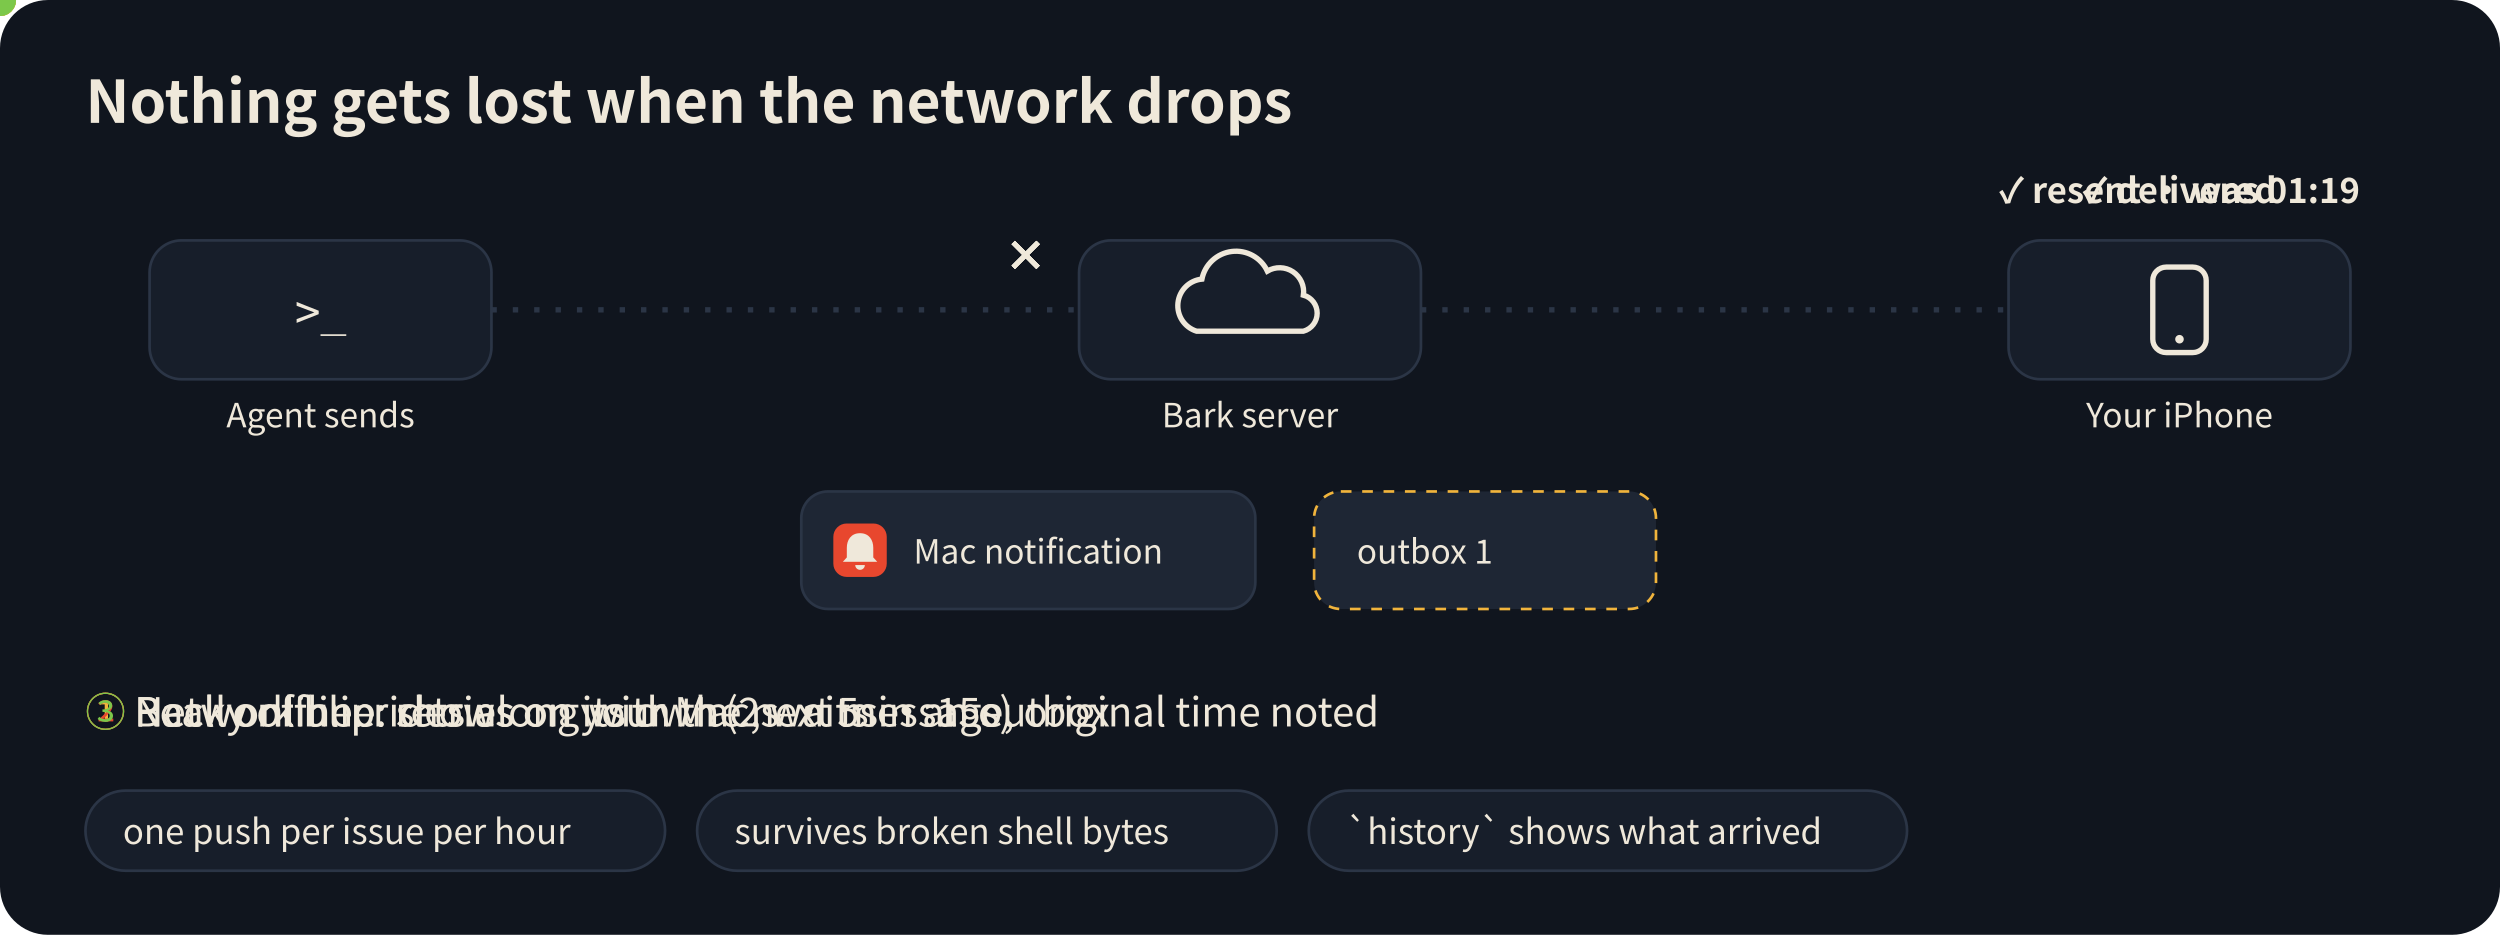
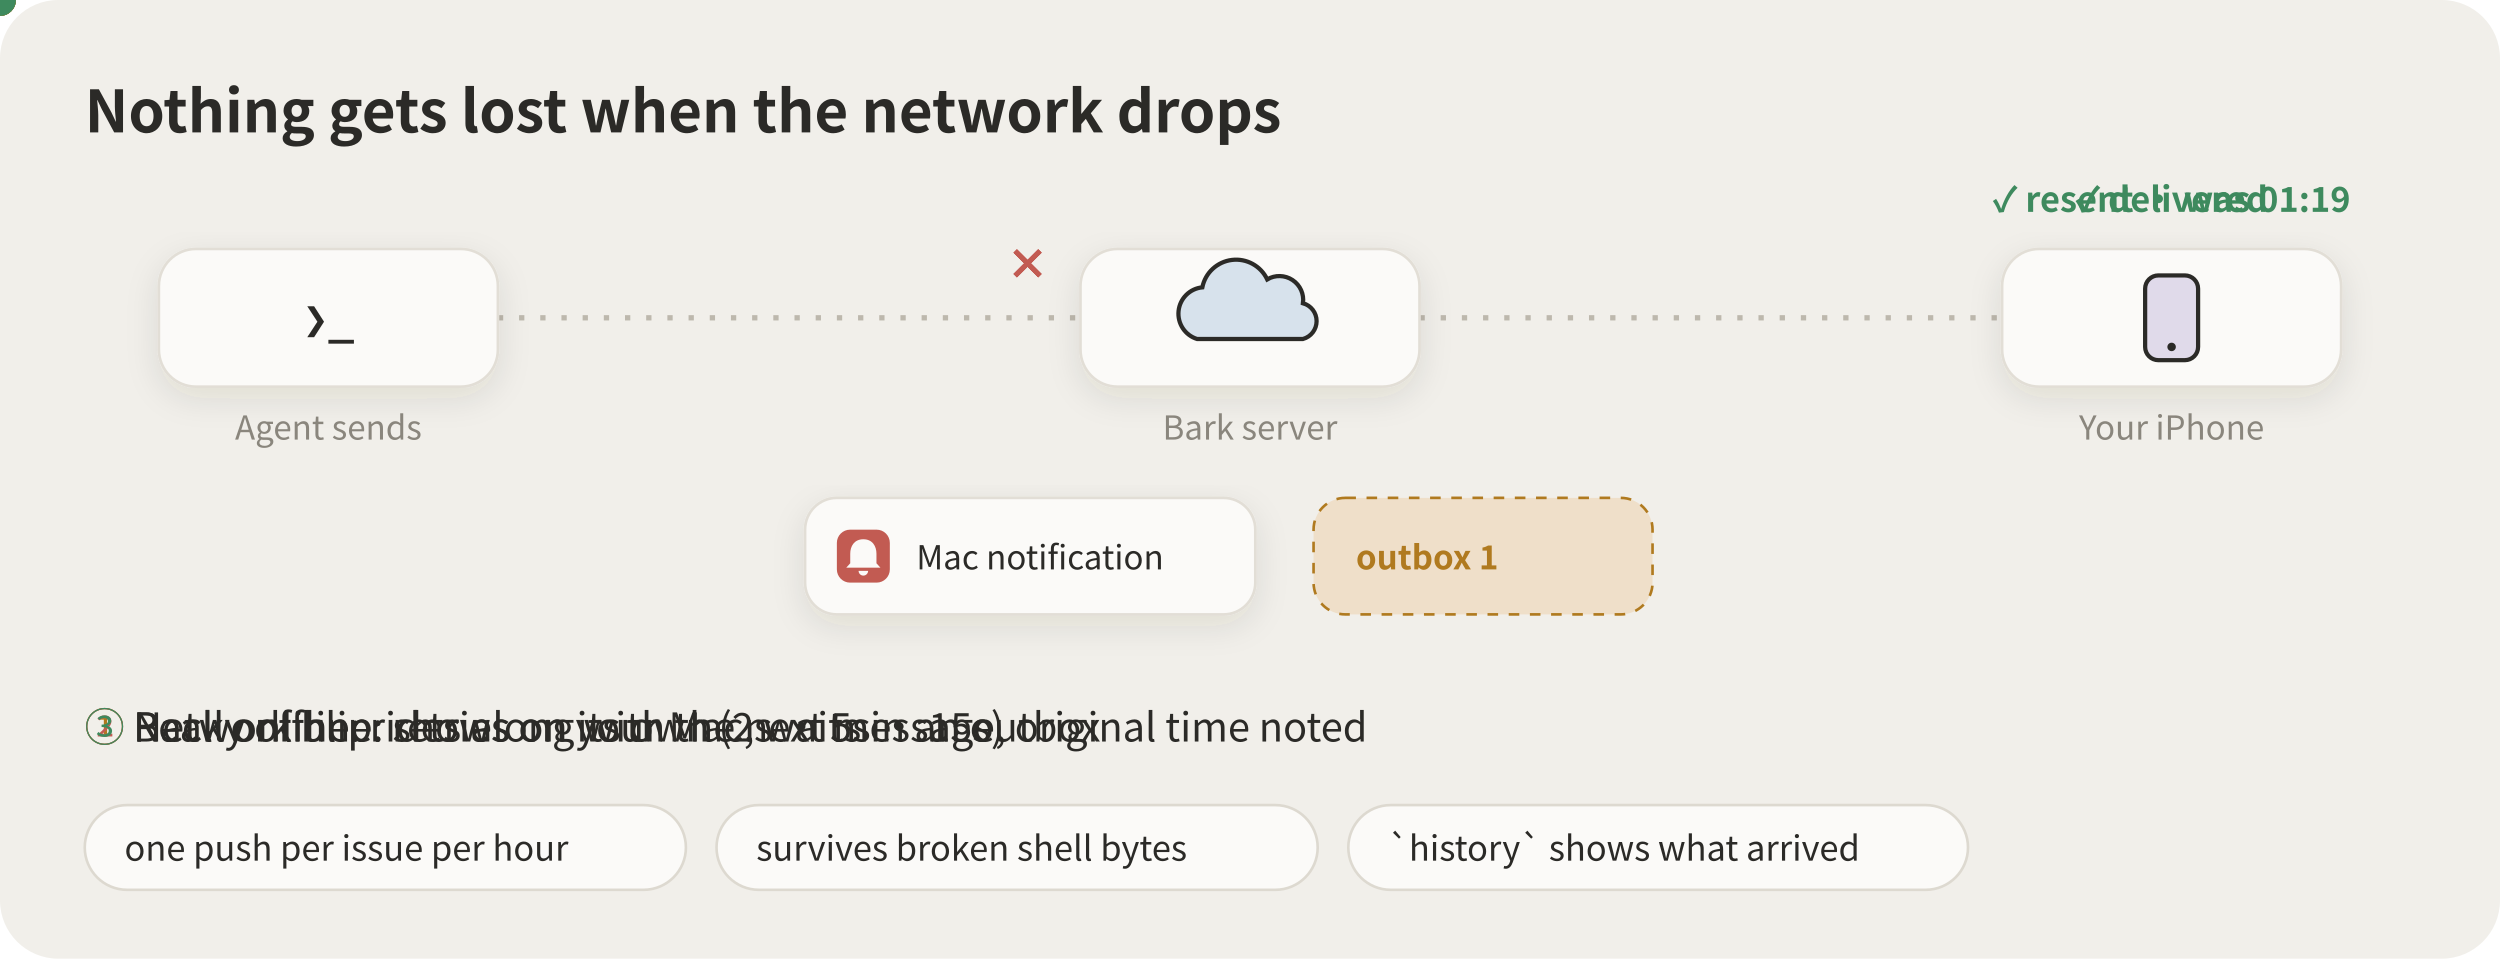
- <svg xmlns="http://www.w3.org/2000/svg" viewBox="0 0 936 350" width="936" height="350" role="img" aria-label="Nothing gets lost when the network drops">
+ <svg xmlns="http://www.w3.org/2000/svg" viewBox="0 0 944 362" width="944" height="362" role="img" aria-label="Nothing gets lost when the network drops">
+   <defs>
+     <filter id="sh" x="-15%" y="-15%" width="130%" height="140%">
+       <feDropShadow dx="0" dy="14" stdDeviation="16" flood-color="#3A3326" flood-opacity=".16" />
+     </filter>
+     <filter id="sh2" x="-10%" y="-20%" width="120%" height="160%">
+       <feDropShadow dx="0" dy="4" stdDeviation="6" flood-color="#3A3326" flood-opacity=".10" />
+     </filter>
+     <linearGradient id="wall" x1="0" y1="0" x2=".35" y2="1">
+       <stop offset="0" stop-color="#D7E2EC" />
+       <stop offset=".55" stop-color="#E0DAEA" />
+       <stop offset="1" stop-color="#EFDFC9" />
+     </linearGradient>
+   </defs>
  <style>
- text{font-family:'PingFang SC','Hiragino Sans GB','Microsoft YaHei','Noto Sans CJK SC','Segoe UI',system-ui,sans-serif;fill:#efe8da}
- .mono{font-family:'SF Mono','JetBrains Mono',Menlo,Consolas,'PingFang SC','Microsoft YaHei',monospace}
+ svg{fill:#2B2A27}
+ text{font-family:-apple-system,BlinkMacSystemFont,'PingFang SC','Hiragino Sans GB','Noto Sans CJK SC','Microsoft YaHei','Segoe UI',sans-serif}
+ .mono{font-family:ui-monospace,'SF Mono','JetBrains Mono',Menlo,Consolas,'PingFang SC','Microsoft YaHei',monospace}
@keyframes x0{0%,9.17%{opacity:0;transform:translateY(0px)}10.00%,13.33%{opacity:1;transform:none}14.17%,100%{opacity:0;transform:none}}.x0{animation:x0 12s infinite both;transform-box:fill-box;transform-origin:center}
@keyframes x1{0%,18.33%{opacity:0;transform:translateY(0px)}19.17%,22.50%{opacity:1;transform:none}23.33%,100%{opacity:0;transform:none}}.x1{animation:x1 12s infinite both;transform-box:fill-box;transform-origin:center}
@keyframes ok1{0%,35.00%{opacity:0;transform:translateY(4px)}38.75%,43.33%{opacity:1;transform:none}47.08%,100%{opacity:0;transform:none}}.ok1{animation:ok1 12s infinite both;transform-box:fill-box;transform-origin:center}
@keyframes cap1{0%,2.50%{opacity:0;transform:translateY(4px)}6.25%,43.33%{opacity:1;transform:none}47.08%,100%{opacity:0;transform:none}}.cap1{animation:cap1 12s infinite both;transform-box:fill-box;transform-origin:center}
@keyframes cap2{0%,45.00%{opacity:0;transform:translateY(4px)}48.75%,71.67%{opacity:1;transform:none}75.42%,100%{opacity:0;transform:none}}.cap2{animation:cap2 12s infinite both;transform-box:fill-box;transform-origin:center}
@keyframes y0{0%,47.92%{opacity:0;transform:translateY(0px)}48.75%,52.50%{opacity:1;transform:none}53.33%,100%{opacity:0;transform:none}}.y0{animation:y0 12s infinite both;transform-box:fill-box;transform-origin:center}
@keyframes y1{0%,51.25%{opacity:0;transform:translateY(0px)}52.08%,55.83%{opacity:1;transform:none}56.67%,100%{opacity:0;transform:none}}.y1{animation:y1 12s infinite both;transform-box:fill-box;transform-origin:center}
@keyframes y2{0%,54.58%{opacity:0;transform:translateY(0px)}55.42%,59.17%{opacity:1;transform:none}60.00%,100%{opacity:0;transform:none}}.y2{animation:y2 12s infinite both;transform-box:fill-box;transform-origin:center}
@keyframes mac{0%,62.50%{opacity:0;transform:translateY(6px)}66.25%,95.00%{opacity:1;transform:none}98.75%,100%{opacity:0;transform:none}}.mac{animation:mac 12s infinite both;transform-box:fill-box;transform-origin:center}
@keyframes cap3{0%,73.33%{opacity:0;transform:translateY(4px)}77.08%,95.00%{opacity:1;transform:none}98.75%,100%{opacity:0;transform:none}}.cap3{animation:cap3 12s infinite both;transform-box:fill-box;transform-origin:center}
@keyframes resent{0%,85.00%{opacity:0;transform:translateY(4px)}88.75%,95.00%{opacity:1;transform:none}98.75%,100%{opacity:0;transform:none}}.resent{animation:resent 12s infinite both;transform-box:fill-box;transform-origin:center}
@media (prefers-reduced-motion: reduce){*{animation:none!important}}
</style>
-   <rect width="936" height="350" rx="18" fill="#10151e" />
-   <text x="32" y="46" font-size="22" font-weight="700">Nothing gets lost when the network drops</text>
-   <line x1="184" y1="116" x2="404" y2="116" stroke="#2b3546" stroke-width="2" stroke-dasharray="2 6" />
-   <line x1="532" y1="116" x2="752" y2="116" stroke="#2b3546" stroke-width="2" stroke-dasharray="2 6" />
-   <g transform="translate(120,116)">
-     <rect x="-64" y="-26" width="128" height="52" rx="12" fill="#171e2a" stroke="#2b3546" />
-     <text x="0" y="6" class="mono" font-size="16" text-anchor="middle" fill="#7cc84a">&gt;_</text>
-     <text x="0" y="44" font-size="12.5" text-anchor="middle" fill="#8d95a5">Agent sends</text>
+   <rect width="944" height="362" rx="22" fill="#F1EFEA" />
+   <text x="32" y="50" font-size="22" font-weight="700">Nothing gets lost when the network drops</text>
+   <line x1="188" y1="120" x2="408" y2="120" stroke="#BDB8AD" stroke-width="2" stroke-dasharray="2 6" />
+   <line x1="536" y1="120" x2="756" y2="120" stroke="#BDB8AD" stroke-width="2" stroke-dasharray="2 6" />
+   <g transform="translate(124,120)">
+     <rect x="-64" y="-26" width="128" height="52" rx="14" fill="#FBFAF8" stroke="#E2DED6" filter="url(#sh2)" />
+     <text x="0" y="6" class="mono" font-size="16" font-weight="700" text-anchor="middle" fill="#2B2A27">❯_</text>
+     <text x="0" y="46" font-size="12.5" text-anchor="middle" fill="#8A867D">Agent sends</text>
  </g>
-   <g transform="translate(468,116)">
-     <rect x="-64" y="-26" width="128" height="52" rx="12" fill="#171e2a" stroke="#2b3546" />
-     <path d="M-20 8 a10 10 0 0 1 2 -19.5 a13 13 0 0 1 24.5 -3 a9 9 0 0 1 13.5 9 a7 7 0 0 1 0 13.5 z" fill="none" stroke="#efe8da" stroke-width="2" />
-     <text x="0" y="44" font-size="12.5" text-anchor="middle" fill="#8d95a5">Bark server</text>
+   <g transform="translate(472,120)">
+     <rect x="-64" y="-26" width="128" height="52" rx="14" fill="#FBFAF8" stroke="#E2DED6" filter="url(#sh2)" />
+     <path d="M-20 8 a10 10 0 0 1 2 -19.5 a13 13 0 0 1 24.5 -3 a9 9 0 0 1 13.5 9 a7 7 0 0 1 0 13.5 z" fill="#D7E2EC" stroke="#2B2A27" stroke-width="1.6" />
+     <text x="0" y="46" font-size="12.5" text-anchor="middle" fill="#8A867D">Bark server</text>
  </g>
-   <g transform="translate(816,116)">
-     <rect x="-64" y="-26" width="128" height="52" rx="12" fill="#171e2a" stroke="#2b3546" />
-     <rect x="-10" y="-16" width="20" height="32" rx="5" fill="none" stroke="#efe8da" stroke-width="2" />
-     <circle cx="0" cy="11" r="1.6" fill="#efe8da" />
-     <text x="0" y="44" font-size="12.5" text-anchor="middle" fill="#8d95a5">Your iPhone</text>
+   <g transform="translate(820,120)">
+     <rect x="-64" y="-26" width="128" height="52" rx="14" fill="#FBFAF8" stroke="#E2DED6" filter="url(#sh2)" />
+     <rect x="-10" y="-16" width="20" height="32" rx="5" fill="#E0DAEA" stroke="#2B2A27" stroke-width="1.6" />
+     <circle cx="0" cy="11" r="1.6" fill="#2B2A27" />
+     <text x="0" y="46" font-size="12.5" text-anchor="middle" fill="#8A867D">Your iPhone</text>
  </g>
-   <circle r="6" fill="#f1b43c">
-     <animateMotion dur="12s" repeatCount="indefinite" path="M184 116 L398 116" keyPoints="0;0;1;1" keyTimes="0;0.033;0.092;1" calcMode="linear" />
+   <circle r="6" fill="#B07A1F">
+     <animateMotion dur="12s" repeatCount="indefinite" path="M188 120 L402 120" keyPoints="0;0;1;1" keyTimes="0;0.033;0.092;1" calcMode="linear" />
    <animate attributeName="opacity" dur="12s" repeatCount="indefinite" values="0;0;1;1;0;0" keyTimes="0;0.033;0.037;0.092;0.1;1" />
  </circle>
  <g class="x0">
-     <text x="384" y="102" font-size="18" font-weight="800" fill="#e8472e" text-anchor="middle">✕</text>
+     <text x="388" y="106" font-size="18" font-weight="800" fill="#C25B52" text-anchor="middle">✕</text>
  </g>
-   <circle r="6" fill="#f1b43c">
-     <animateMotion dur="12s" repeatCount="indefinite" path="M184 116 L398 116" keyPoints="0;0;1;1" keyTimes="0;0.125;0.183;1" calcMode="linear" />
+   <circle r="6" fill="#B07A1F">
+     <animateMotion dur="12s" repeatCount="indefinite" path="M188 120 L402 120" keyPoints="0;0;1;1" keyTimes="0;0.125;0.183;1" calcMode="linear" />
    <animate attributeName="opacity" dur="12s" repeatCount="indefinite" values="0;0;1;1;0;0" keyTimes="0;0.125;0.129;0.183;0.192;1" />
  </circle>
  <g class="x1">
-     <text x="384" y="102" font-size="18" font-weight="800" fill="#e8472e" text-anchor="middle">✕</text>
+     <text x="388" y="106" font-size="18" font-weight="800" fill="#C25B52" text-anchor="middle">✕</text>
  </g>
-   <circle r="6" fill="#7cc84a">
-     <animateMotion dur="12s" repeatCount="indefinite" path="M184 116 L752 116" keyPoints="0;0;1;1" keyTimes="0;0.217;0.35;1" calcMode="linear" />
+   <circle r="6" fill="#3E8A5E">
+     <animateMotion dur="12s" repeatCount="indefinite" path="M188 120 L756 120" keyPoints="0;0;1;1" keyTimes="0;0.217;0.35;1" calcMode="linear" />
    <animate attributeName="opacity" dur="12s" repeatCount="indefinite" values="0;0;1;1;0;0" keyTimes="0;0.217;0.221;0.35;0.358;1" />
  </circle>
  <g class="ok1">
-     <text x="816" y="76" font-size="13" font-weight="700" fill="#7cc84a" text-anchor="middle">✓ delivered</text>
+     <text x="820" y="80" font-size="13" font-weight="700" fill="#3E8A5E" text-anchor="middle">✓ delivered</text>
  </g>
  <g class="cap1">
-     <text x="32" y="272" font-size="15" fill="#efe8da">
-       <tspan fill="#f1b43c">①</tspan> Network blip: retries on its own (2s · 5s · 15s)</text>
+     <text x="32" y="280" font-size="15">
+       <tspan fill="#B07A1F">①</tspan> Network blip: retries on its own (2s · 5s · 15s)</text>
  </g>
  <g class="cap2">
-     <text x="32" y="272" font-size="15" fill="#efe8da">
-       <tspan fill="#e8472e">②</tspan> Really offline: shows on your Mac, waits in an outbox</text>
+     <text x="32" y="280" font-size="15">
+       <tspan fill="#C25B52">②</tspan> Really offline: shows on your Mac, waits in an outbox</text>
  </g>
-   <circle r="5" fill="#e8472e">
-     <animateMotion dur="12s" repeatCount="indefinite" path="M184 116 L398 116" keyPoints="0;0;1;1" keyTimes="0;0.45;0.479;1" />
+   <circle r="5" fill="#C25B52">
+     <animateMotion dur="12s" repeatCount="indefinite" path="M188 120 L402 120" keyPoints="0;0;1;1" keyTimes="0;0.45;0.479;1" />
    <animate attributeName="opacity" dur="12s" repeatCount="indefinite" values="0;0;1;1;0;0" keyTimes="0;0.45;0.454;0.479;0.483;1" />
  </circle>
-   <circle r="5" fill="#e8472e">
-     <animateMotion dur="12s" repeatCount="indefinite" path="M184 116 L398 116" keyPoints="0;0;1;1" keyTimes="0;0.483;0.512;1" />
+   <circle r="5" fill="#C25B52">
+     <animateMotion dur="12s" repeatCount="indefinite" path="M188 120 L402 120" keyPoints="0;0;1;1" keyTimes="0;0.483;0.512;1" />
    <animate attributeName="opacity" dur="12s" repeatCount="indefinite" values="0;0;1;1;0;0" keyTimes="0;0.483;0.487;0.512;0.517;1" />
  </circle>
-   <circle r="5" fill="#e8472e">
-     <animateMotion dur="12s" repeatCount="indefinite" path="M184 116 L398 116" keyPoints="0;0;1;1" keyTimes="0;0.517;0.546;1" />
+   <circle r="5" fill="#C25B52">
+     <animateMotion dur="12s" repeatCount="indefinite" path="M188 120 L402 120" keyPoints="0;0;1;1" keyTimes="0;0.517;0.546;1" />
    <animate attributeName="opacity" dur="12s" repeatCount="indefinite" values="0;0;1;1;0;0" keyTimes="0;0.517;0.521;0.546;0.55;1" />
  </circle>
  <g class="y0">
-     <text x="384" y="102" font-size="18" font-weight="800" fill="#e8472e" text-anchor="middle">✕</text>
+     <text x="388" y="106" font-size="18" font-weight="800" fill="#C25B52" text-anchor="middle">✕</text>
  </g>
  <g class="y1">
-     <text x="384" y="102" font-size="18" font-weight="800" fill="#e8472e" text-anchor="middle">✕</text>
+     <text x="388" y="106" font-size="18" font-weight="800" fill="#C25B52" text-anchor="middle">✕</text>
  </g>
  <g class="y2">
-     <text x="384" y="102" font-size="18" font-weight="800" fill="#e8472e" text-anchor="middle">✕</text>
+     <text x="388" y="106" font-size="18" font-weight="800" fill="#C25B52" text-anchor="middle">✕</text>
  </g>
-   <circle r="6" fill="#f1b43c">
-     <animateMotion dur="12s" repeatCount="indefinite" path="M120 142 C120 206, 210 206, 300 206" keyPoints="0;0;1;1" keyTimes="0;0.558;0.625;1" />
+   <circle r="6" fill="#B07A1F">
+     <animateMotion dur="12s" repeatCount="indefinite" path="M124 146 C124 210, 214 210, 304 210" keyPoints="0;0;1;1" keyTimes="0;0.558;0.625;1" />
    <animate attributeName="opacity" dur="12s" repeatCount="indefinite" values="0;0;1;1;0;0" keyTimes="0;0.558;0.562;0.625;0.633;1" />
  </circle>
  <g class="mac">
-     <g transform="translate(300,184)">
-       <rect width="170" height="44" rx="10" fill="#1e2634" stroke="#2b3546" />
-       <rect x="12" y="12" width="20" height="20" rx="5" fill="#e8472e" />
-       <path d="M0,-8.5 C-4.6,-8.5 -6.6,-5 -6.6,-1.2 L-6.6,3.6 L-8.6,5.8 L8.6,5.8 L6.6,3.6 L6.6,-1.2 C6.6,-5 4.6,-8.5 0,-8.5 Z M-2.4,7.4 A2.4,2.4 0 0 0 2.4,7.4 Z" transform="translate(22,22) scale(.75)" fill="#efe8da" />
+     <g transform="translate(304,188)">
+       <rect width="170" height="44" rx="12" fill="#FBFAF8" stroke="#E2DED6" filter="url(#sh2)" />
+       <rect x="12" y="12" width="20" height="20" rx="5" fill="#C25B52" />
+       <path d="M0,-8.5 C-4.6,-8.5 -6.6,-5 -6.6,-1.2 L-6.6,3.6 L-8.6,5.8 L8.6,5.8 L6.6,3.6 L6.6,-1.2 C6.6,-5 4.6,-8.5 0,-8.5 Z M-2.4,7.4 A2.4,2.4 0 0 0 2.4,7.4 Z" transform="translate(22,22) scale(.75)" fill="#FBFAF8" />
      <text x="42" y="27" font-size="12.5">Mac notification</text>
    </g>
-     <g transform="translate(492,184)">
-       <rect width="128" height="44" rx="10" fill="#1e2634" stroke="#f1b43c" stroke-dasharray="4 4" />
-       <text x="16" y="27" font-size="12.5" fill="#f1b43c">outbox  1</text>
+     <g transform="translate(496,188)">
+       <rect width="128" height="44" rx="12" fill="#EFDFC9" stroke="#B07A1F" stroke-dasharray="4 4" />
+       <text x="16" y="27" font-size="12.5" fill="#B07A1F" font-weight="600">outbox  1</text>
    </g>
  </g>
  <g class="cap3">
-     <text x="32" y="272" font-size="15" fill="#efe8da">
-       <tspan fill="#7cc84a">③</tspan> Back online: rides along with the next message, original time noted</text>
+     <text x="32" y="280" font-size="15">
+       <tspan fill="#3E8A5E">③</tspan> Back online: rides along with the next message, original time noted</text>
  </g>
-   <circle r="6" fill="#7cc84a">
-     <animateMotion dur="12s" repeatCount="indefinite" path="M620 206 C692 206, 776 194, 786 142" keyPoints="0;0;1;1" keyTimes="0;0.767;0.85;1" />
+   <circle r="6" fill="#3E8A5E">
+     <animateMotion dur="12s" repeatCount="indefinite" path="M624 210 C696 210, 780 198, 790 146" keyPoints="0;0;1;1" keyTimes="0;0.767;0.85;1" />
    <animate attributeName="opacity" dur="12s" repeatCount="indefinite" values="0;0;1;1;0;0" keyTimes="0;0.767;0.771;0.85;0.858;1" />
  </circle>
  <g class="resent">
-     <text x="816" y="76" font-size="13" font-weight="700" fill="#7cc84a" text-anchor="middle">✓ resent · was 01:19</text>
+     <text x="820" y="80" font-size="13" font-weight="700" fill="#3E8A5E" text-anchor="middle">✓ resent · was 01:19</text>
  </g>
-   <rect x="32" y="296" width="217" height="30" rx="15" fill="#171e2a" stroke="#2b3546" />
-   <text x="46" y="316" font-size="13" fill="#8d95a5">one push per issue per hour</text>
-   <rect x="261.0" y="296" width="217" height="30" rx="15" fill="#171e2a" stroke="#2b3546" />
-   <text x="275.0" y="316" font-size="13" fill="#8d95a5">survives broken shell bytes</text>
-   <rect x="490.0" y="296" width="224" height="30" rx="15" fill="#171e2a" stroke="#2b3546" />
-   <text x="504.0" y="316" font-size="13" fill="#8d95a5">`history` shows what arrived</text>
+   <rect x="32" y="304" width="227" height="32" rx="16" fill="#FBFAF8" stroke="#DDD9D0" />
+   <text x="47" y="325" font-size="13">one push per issue per hour</text>
+   <rect x="270.56" y="304" width="227" height="32" rx="16" fill="#FBFAF8" stroke="#DDD9D0" />
+   <text x="285.56" y="325" font-size="13">survives broken shell bytes</text>
+   <rect x="509.12" y="304" width="234" height="32" rx="16" fill="#FBFAF8" stroke="#DDD9D0" />
+   <text x="524.12" y="325" font-size="13">`history` shows what arrived</text>
</svg>
